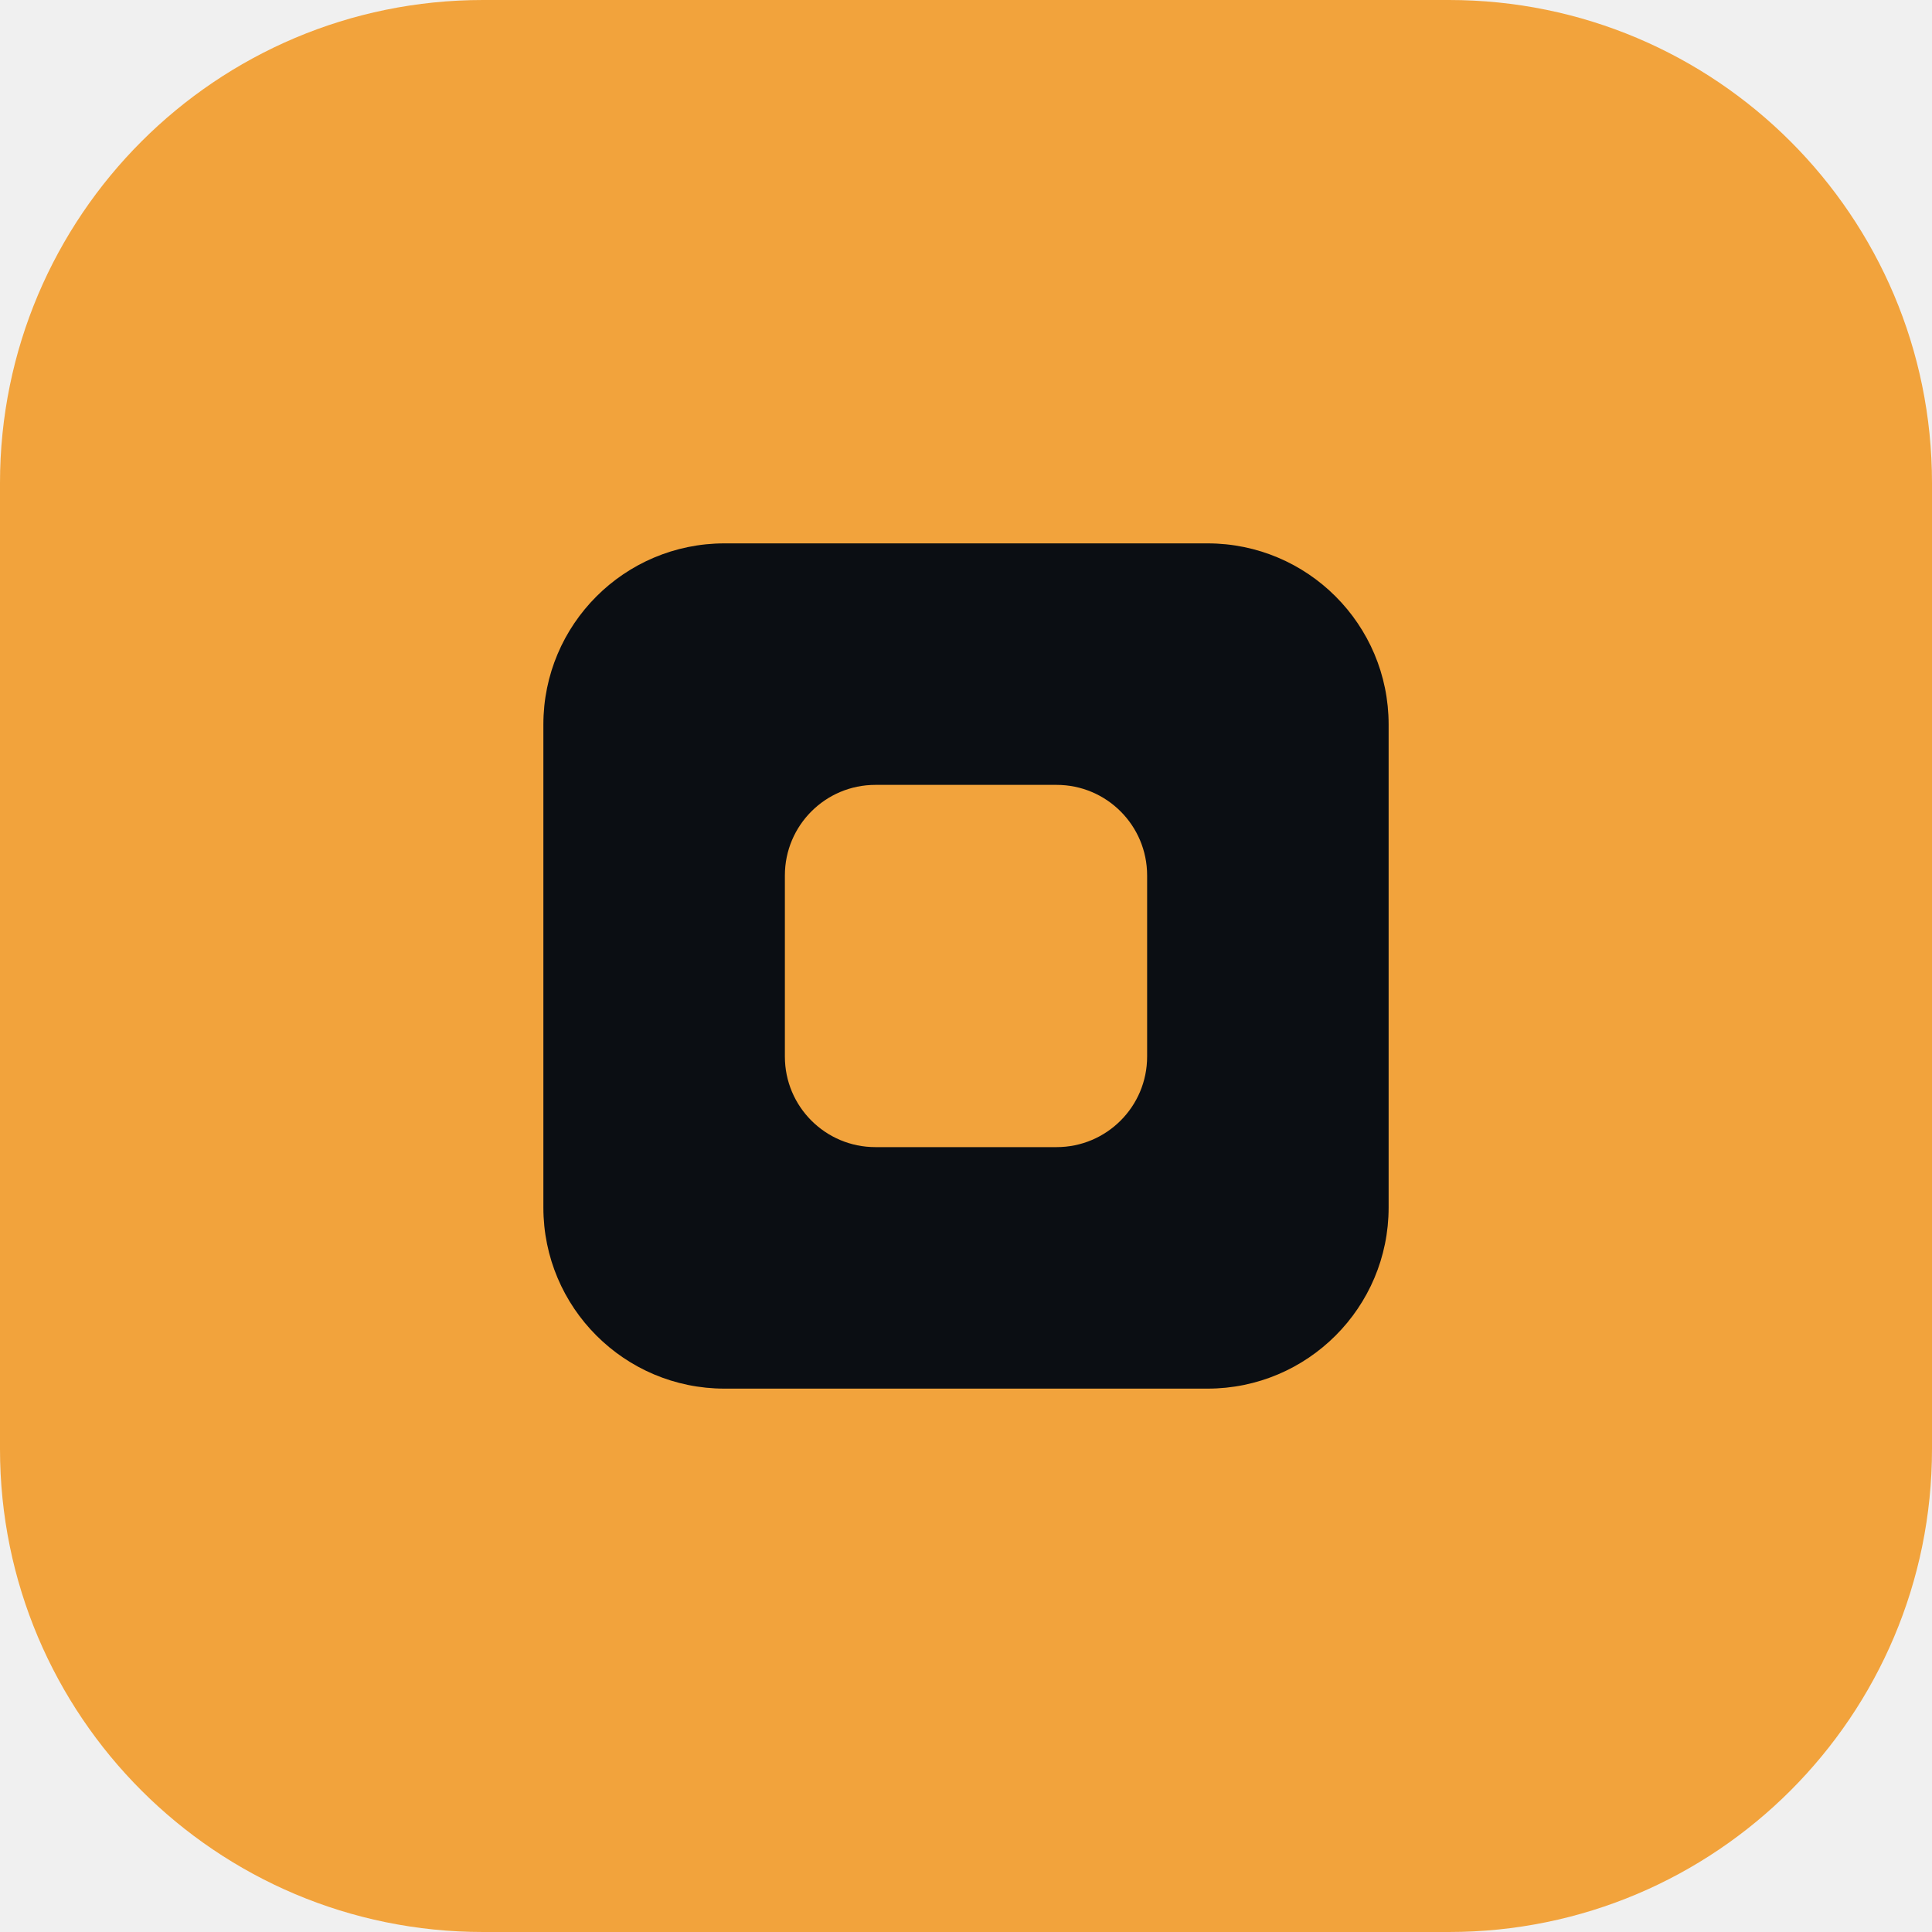
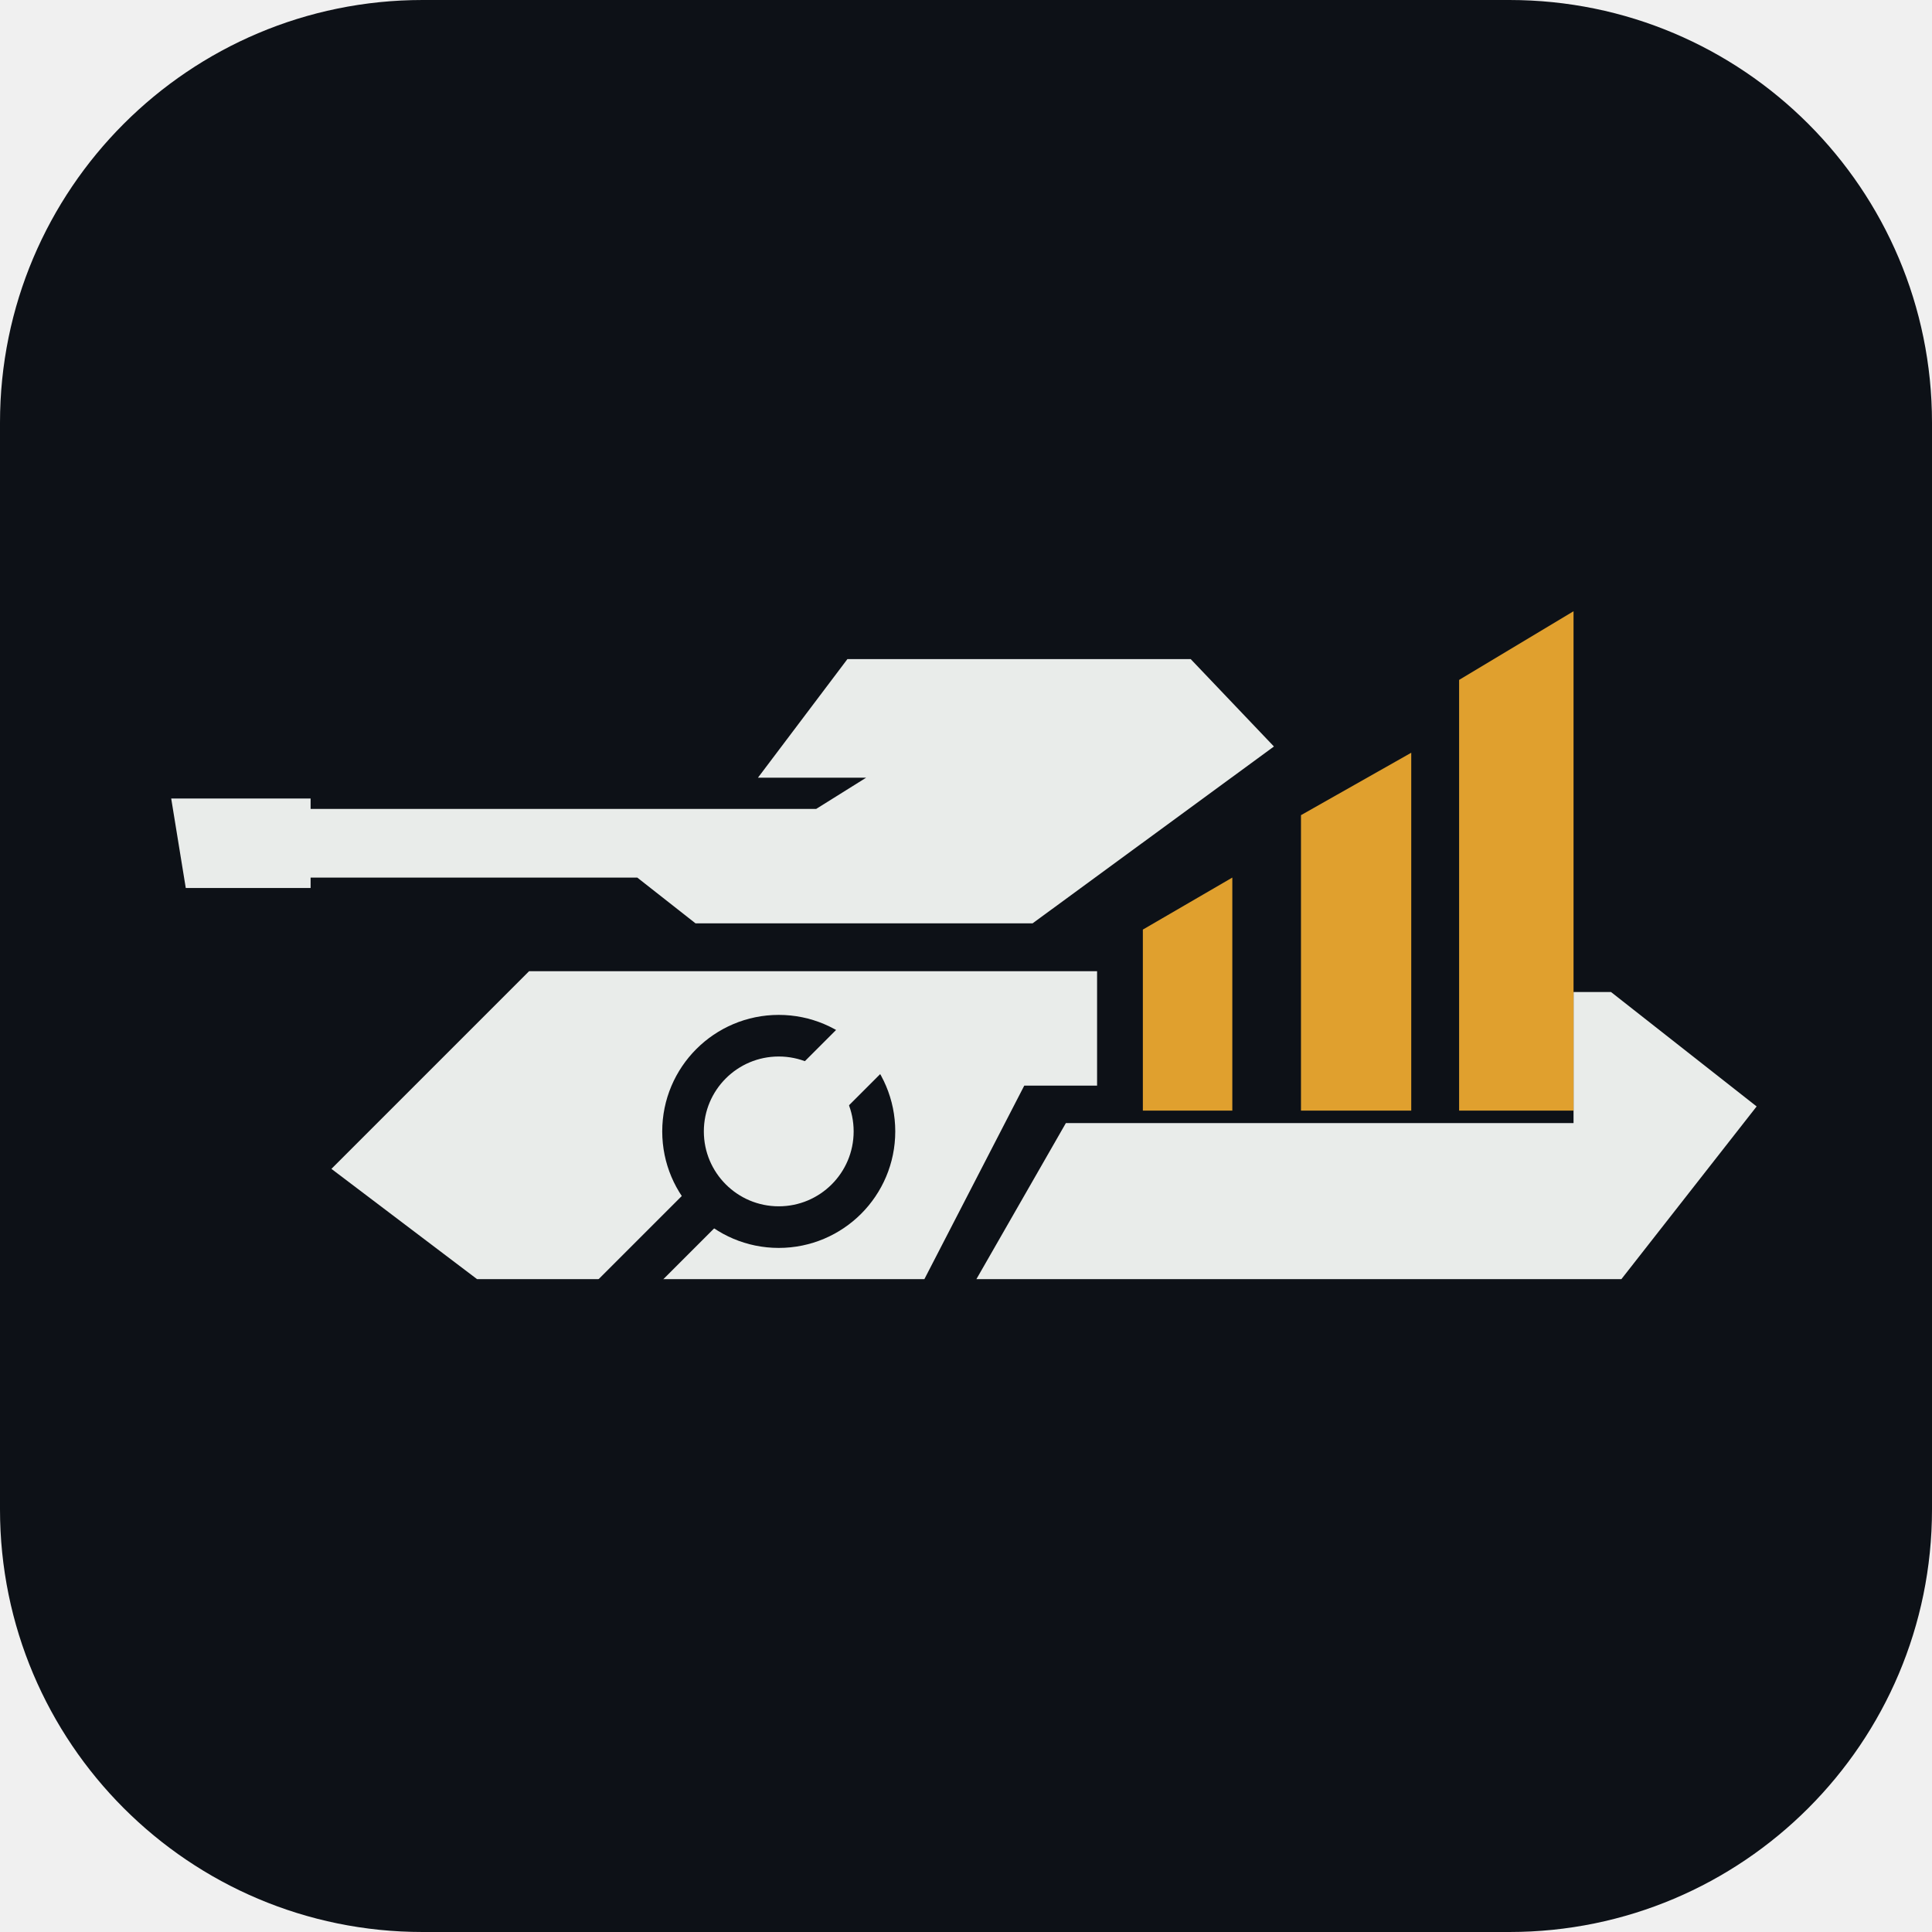
- <svg xmlns="http://www.w3.org/2000/svg" viewBox="0 0 32 32">
-   <rect width="32" height="32" rx="8" fill="#f2a33c" />
-   <rect x="9" y="9" width="14" height="14" rx="3" fill="#0b0e13" />
-   <rect x="13" y="13" width="6" height="6" rx="1.5" fill="#f2a33c" />
+ <svg xmlns="http://www.w3.org/2000/svg" viewBox="0 0 64 64" role="img" aria-label="WoTBTools">
+   <rect width="64" height="64" rx="14" fill="#0d1117" />
+   <svg x="5.12" y="19.42" width="53.76" height="25.16" viewBox="230 360 780 365">
+     <mask id="wotbtools-wrench" maskUnits="userSpaceOnUse" x="230" y="360" width="780" height="375">
+       <rect x="230" y="360" width="780" height="375" fill="#fff" />
+       <circle cx="530" cy="622" r="46" fill="none" stroke="#000" stroke-width="20" />
+       <path d="M535 595.8 L576 554.8 L597.2 576 L556.2 617 Z" fill="#fff" />
+       <path d="M497 655 L430 722" stroke="#000" stroke-width="22" />
+     </mask>
+     <g fill="#e9ecea">
+       <path d="M238 462 H305 V467 H548 L572 452 H520 L563 395 H728 L768 437 L652 522 H490 L462 500 H305 V505 H245 Z" />
+       <path mask="url(#wotbtools-wrench)" d="M315 640 L410 545 H683 V600 H648 L600 693 H385 Z" />
+       <path d="M668 618 H912 V555 H930 L1000 610 L935 693 H625 Z" />
+     </g>
+     <g fill="#e0a02e">
+       <path d="M705 612 V525 L748 500 V612 Z" />
+       <path d="M781 612 V470 L834 440 V612 Z" />
+       <path d="M857 612 V405 L912 372 V612 Z" />
+     </g>
+   </svg>
</svg>
